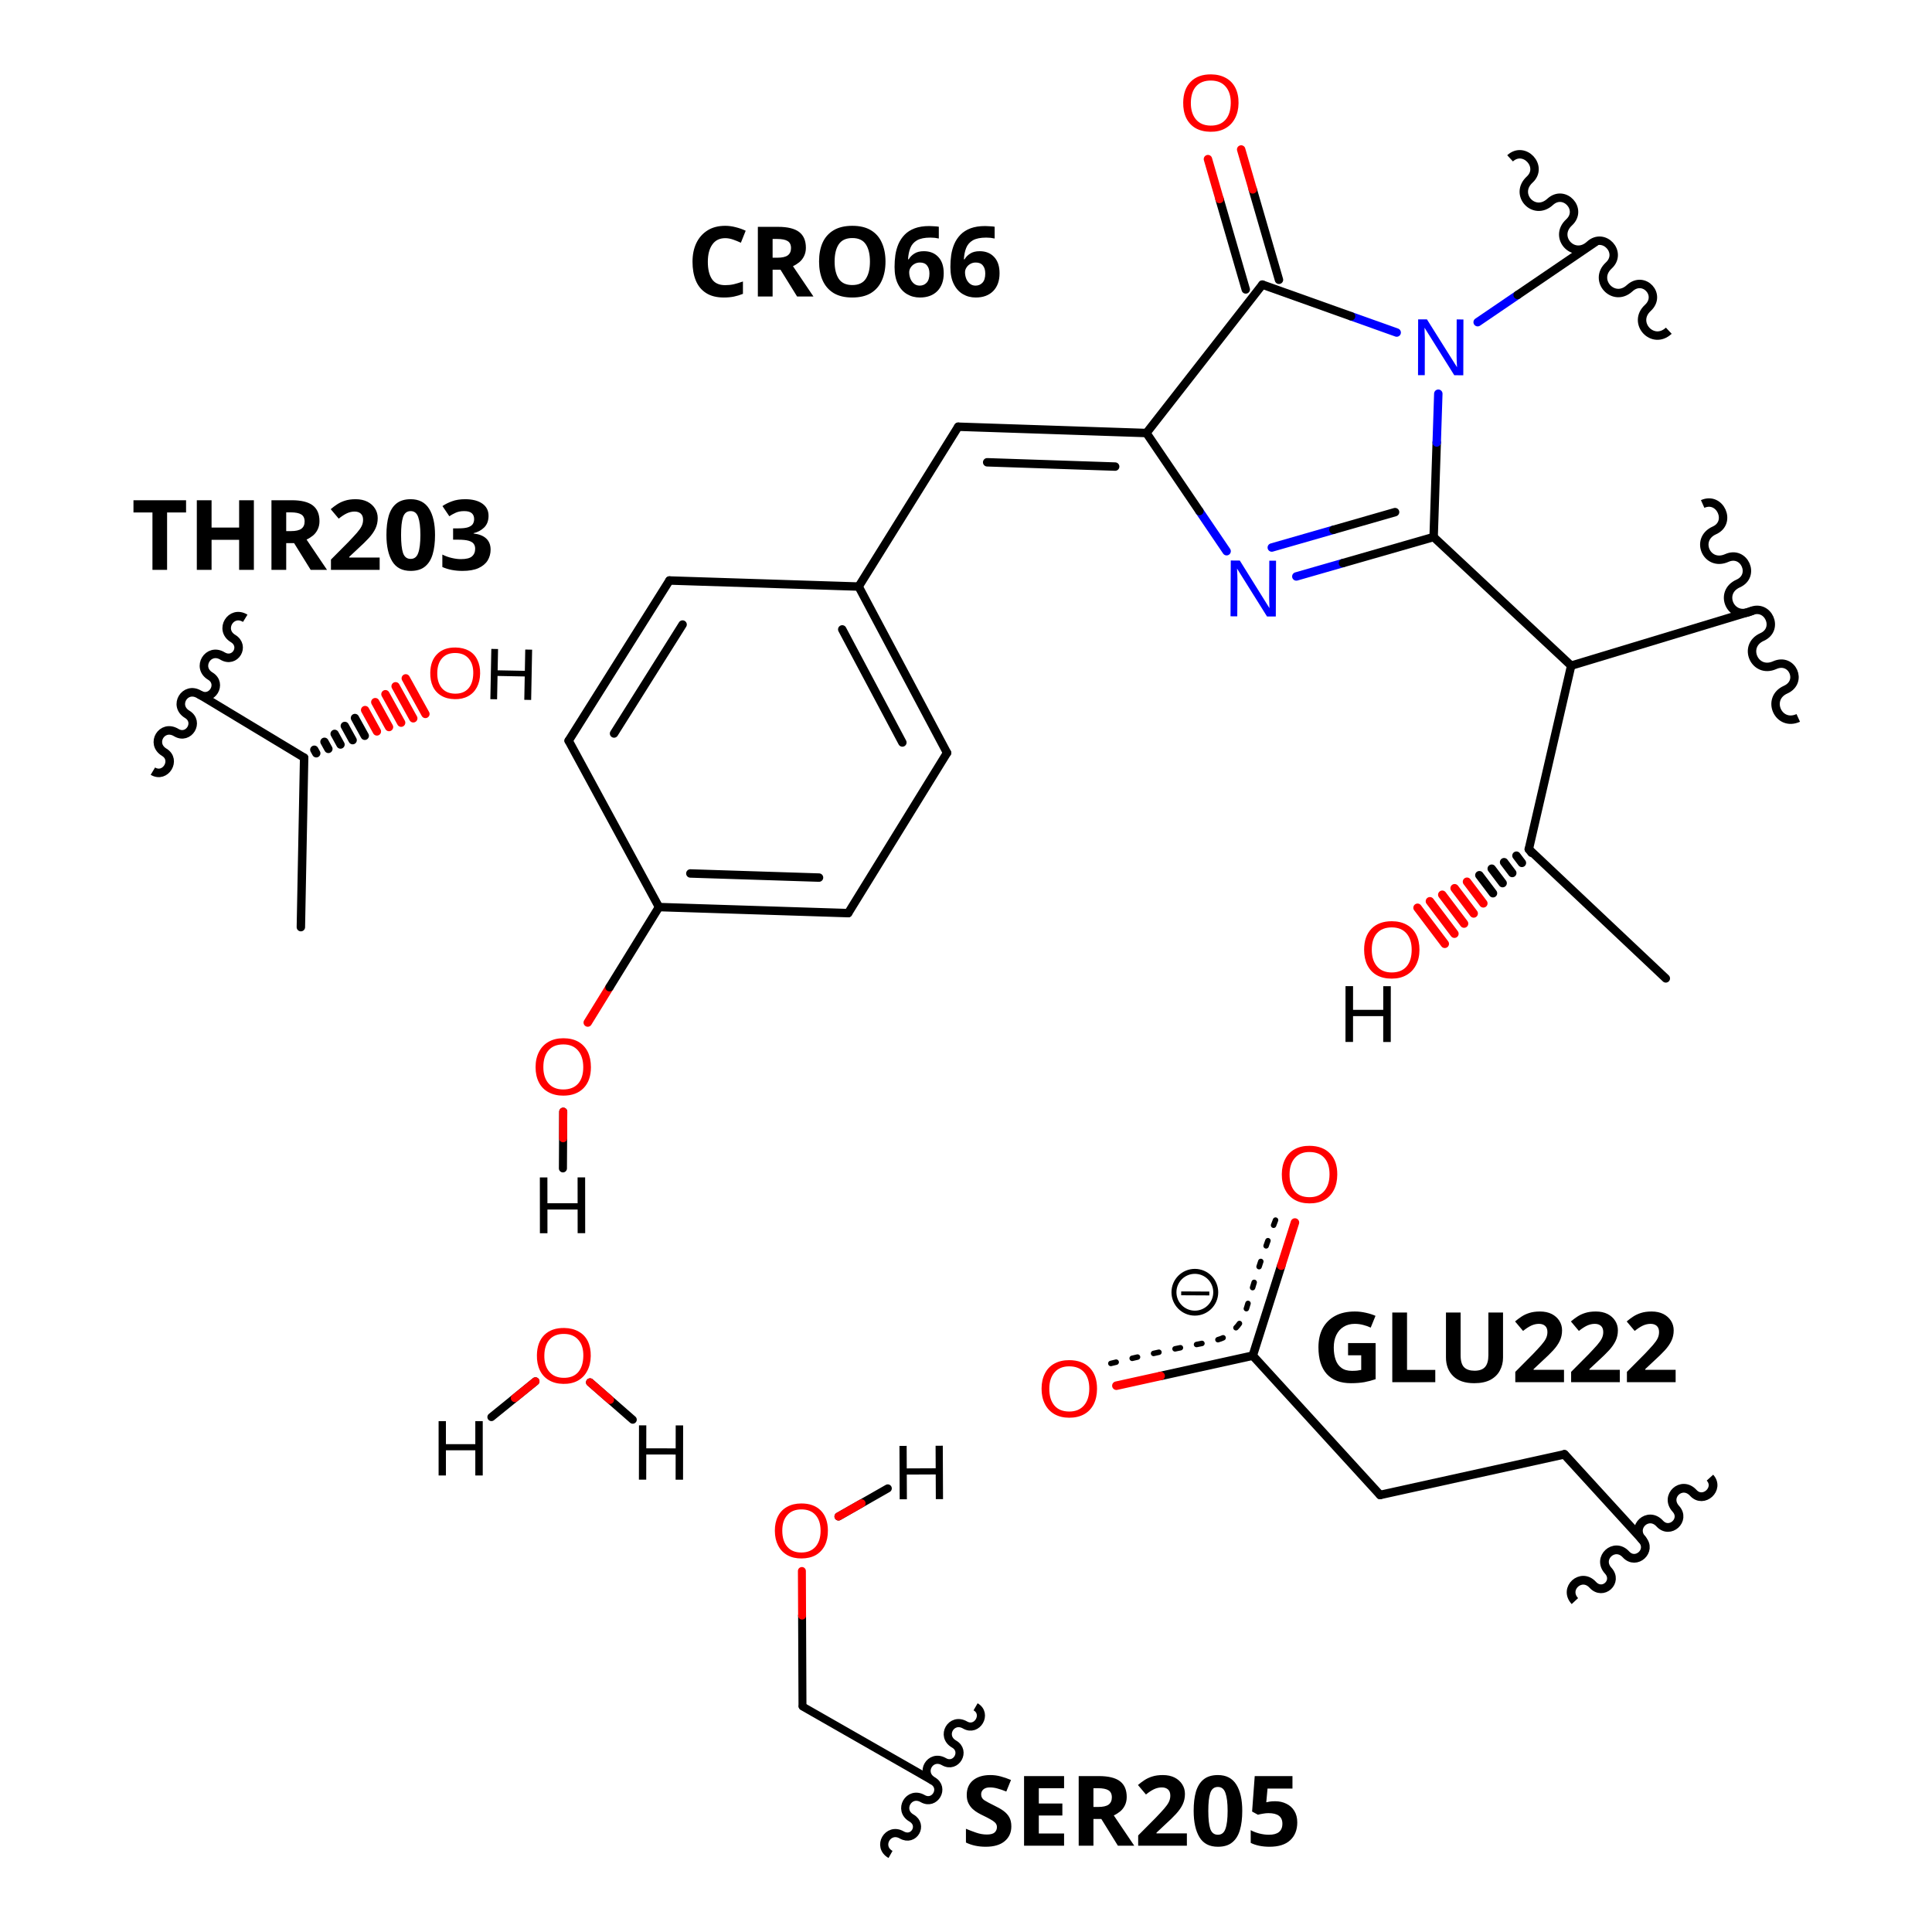
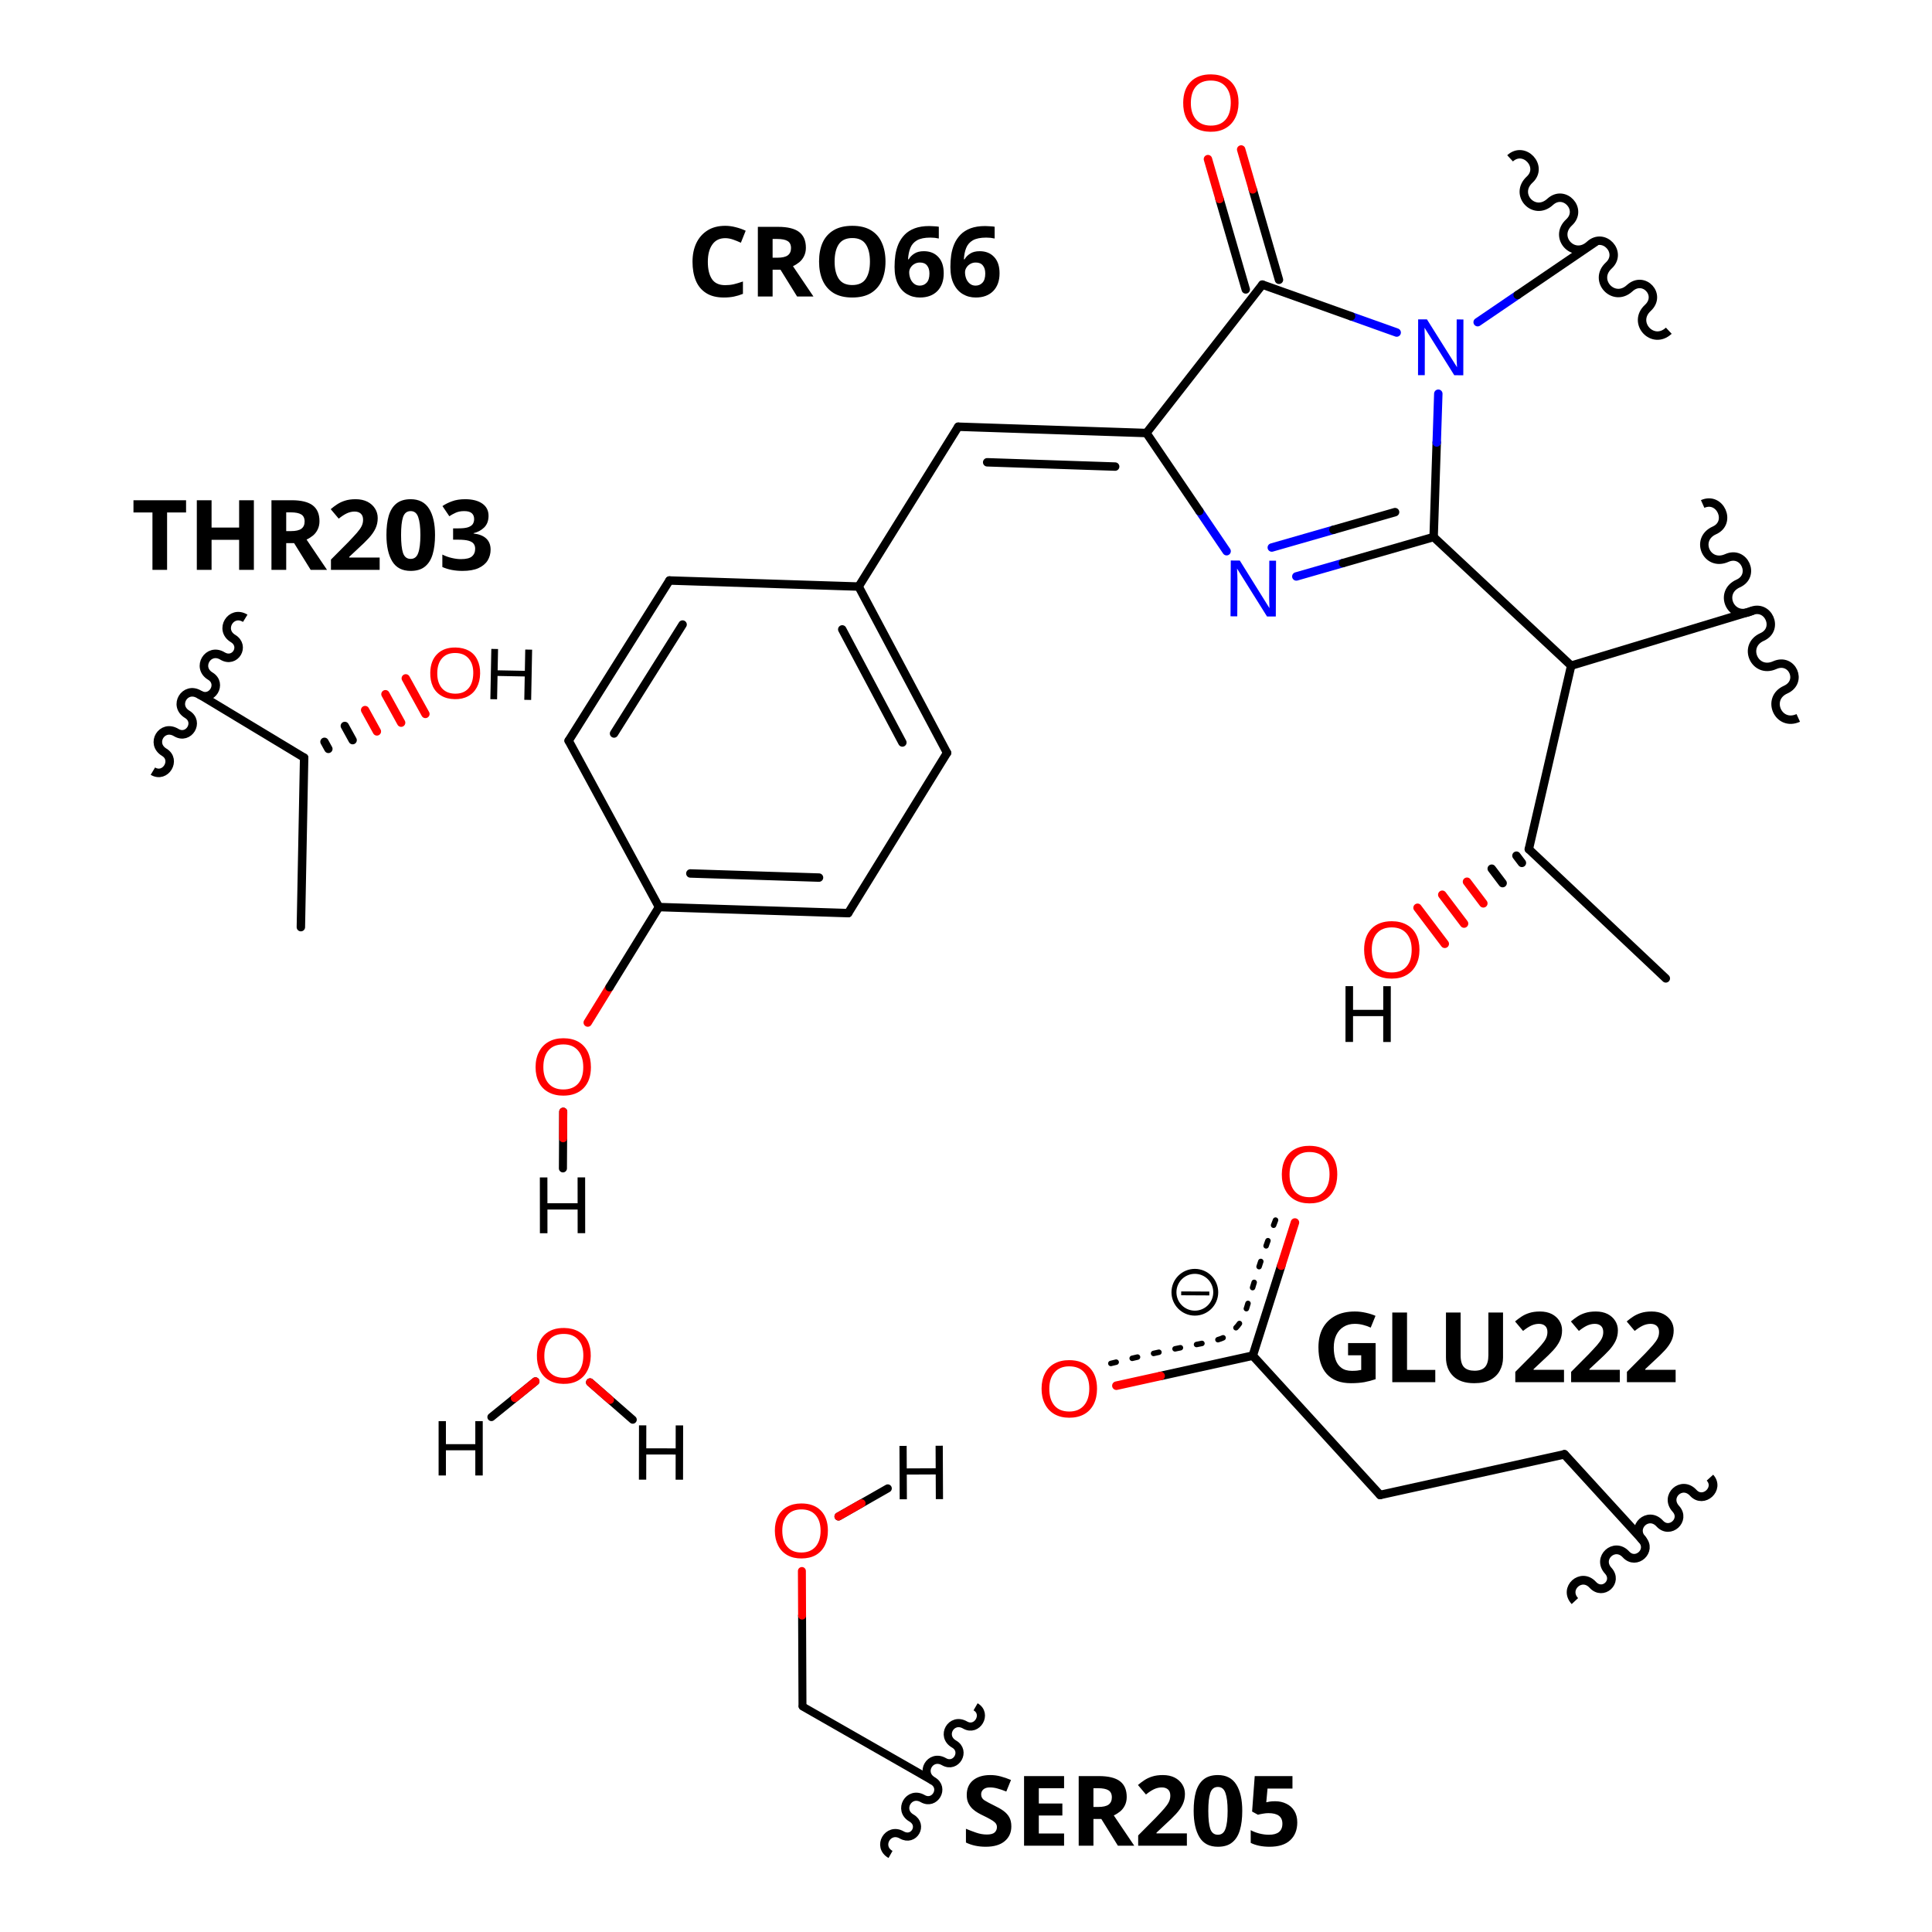
<svg xmlns="http://www.w3.org/2000/svg" version="1.1" id="svg2" width="2.75in" height="2.75in" viewBox="0 0 264 264">
  <defs id="defs6">
    <marker style="overflow:visible" id="Arrow2Mend" refX="0" refY="0" orient="auto">
      <path transform="scale(-0.6)" d="M 8.719,4.034 -2.207,0.016 8.719,-4.002 c -1.745,2.372 -1.735,5.617 -6e-7,8.035 z" style="fill:context-stroke;fill-rule:evenodd;stroke:context-stroke;stroke-width:0.625;stroke-linejoin:round" id="path6687" />
    </marker>
    <marker style="overflow:visible" id="Arrow2Lend" refX="0" refY="0" orient="auto">
      <path transform="matrix(-1.1,0,0,-1.1,-1.1,0)" d="M 8.719,4.034 -2.207,0.016 8.719,-4.002 c -1.745,2.372 -1.735,5.617 -6e-7,8.035 z" style="fill:context-stroke;fill-rule:evenodd;stroke:context-stroke;stroke-width:0.625;stroke-linejoin:round" id="path6681" />
    </marker>
    <marker style="overflow:visible" id="Arrow2Mend-5" refX="0" refY="0" orient="auto">
      <path transform="scale(-0.6)" d="M 8.719,4.034 -2.207,0.016 8.719,-4.002 c -1.745,2.372 -1.735,5.617 -6e-7,8.035 z" style="fill:context-stroke;fill-rule:evenodd;stroke:context-stroke;stroke-width:0.625;stroke-linejoin:round" id="path6687-6" />
    </marker>
  </defs>
  <g id="layer2">
    <text xml:space="preserve" style="font-weight:bold;font-size:13.333px;line-height:1.25;font-family:sans-serif;-inkscape-font-specification:'sans-serif Bold';stroke-width:1.576" x="179.396" y="188.866" id="text10030">
      <tspan id="tspan10028" x="179.396" y="188.866" style="font-size:13.333px;stroke-width:1.576">GLU222</tspan>
    </text>
    <text xml:space="preserve" style="font-weight:bold;font-size:13.333px;line-height:1.25;font-family:sans-serif;-inkscape-font-specification:'sans-serif Bold';stroke-width:1.576" x="131.381" y="252.211" id="text10030-5">
      <tspan id="tspan10028-4" x="131.381" y="252.211" style="font-size:13.333px;stroke-width:1.576">SER205</tspan>
    </text>
    <text xml:space="preserve" style="font-weight:bold;font-size:13.333px;line-height:1.25;font-family:sans-serif;-inkscape-font-specification:'sans-serif Bold';stroke-width:1.216" x="17.972" y="77.872" id="text10030-5-3">
      <tspan id="tspan10028-4-5" x="17.972" y="77.872" style="font-size:13.333px;stroke-width:1.216">THR203</tspan>
    </text>
    <g id="g21010" transform="matrix(-0.9086407,0.8304904,0.8304904,0.9086407,298.9976,-232.5659)">
      <line x1="287.478" y1="224.716" x2="287.478" y2="211.908" stroke="#000000" stroke-width="10" stroke-linejoin="round" stroke-linecap="round" id="line28-7" style="stroke-width:0.979;stroke-miterlimit:4;stroke-dasharray:none" />
      <line x1="287.478" y1="211.908" x2="305.623" y2="201.432" stroke="#000000" stroke-width="10" stroke-linejoin="round" stroke-linecap="round" id="line42-2" style="stroke-width:0.947;stroke-miterlimit:4;stroke-dasharray:none" />
      <line x1="305.623" y1="201.432" x2="305.622" y2="180.482" stroke="#000000" stroke-width="10" stroke-linejoin="round" stroke-linecap="round" id="line44-6" style="stroke-width:0.947;stroke-miterlimit:4;stroke-dasharray:none" />
      <g id="g3215" transform="translate(0.3695303,3.499347)">
        <line x1="296.181" y1="171.745" x2="305.253" y2="176.982" stroke="#000000" stroke-width="10" stroke-linejoin="round" stroke-linecap="round" id="line46-1" style="stroke-width:0.947;stroke-miterlimit:4;stroke-dasharray:none" />
        <line x1="296.181" y1="171.745" x2="291.828" y2="169.232" stroke="#ff0000" stroke-width="10" stroke-linejoin="round" stroke-linecap="round" id="line48-8" style="stroke-width:0.947;stroke-miterlimit:4;stroke-dasharray:none" />
      </g>
      <line x1="314.694" y1="175.244" x2="305.622" y2="180.482" stroke="#000000" stroke-width="10" stroke-linejoin="round" stroke-linecap="round" id="line54-2" style="stroke-width:0.947;stroke-miterlimit:4;stroke-dasharray:none" />
      <line x1="314.694" y1="175.244" x2="319.047" y2="172.731" stroke="#ff0000" stroke-width="10" stroke-linejoin="round" stroke-linecap="round" id="line56-0" style="stroke-width:0.947;stroke-miterlimit:4;stroke-dasharray:none" />
      <text x="94.712" y="323.261" fill="#ff0000" font-family="Arial" font-size="9.016px" font-style="normal" font-weight="normal" text-anchor="middle" id="text80" style="stroke-width:0.947;stroke-miterlimit:4;stroke-dasharray:none" transform="rotate(-42.93234)">O</text>
      <text x="122.708" y="346.744" fill="#ff0000" font-family="Arial" font-size="9.016px" font-style="normal" font-weight="normal" text-anchor="middle" id="text84" style="stroke-width:0.947;stroke-miterlimit:4;stroke-dasharray:none" transform="rotate(-42.67602)">O</text>
      <path style="fill:none;stroke:#000000;stroke-width:0.97;stroke-linecap:butt;stroke-linejoin:miter;stroke-miterlimit:4;stroke-dasharray:none;stroke-opacity:1" d="m 277.299,224.716 c 0,1.662 2.506,1.662 2.506,0 0,-1.895 2.623,-1.895 2.623,0 0,1.662 2.421,1.662 2.421,0 0,-1.895 2.643,-1.895 2.643,0 0,1.662 2.436,1.662 2.436,0 0,-1.895 2.675,-1.895 2.675,0 0,1.662 2.323,1.662 2.323,0 0,-1.895 2.7,-1.903 2.684,0" id="path5251" />
      <g id="g1481" transform="matrix(0.313339,-0.2893942,0.2893942,0.313339,108.6766,278.8173)">
        <circle style="opacity:1;fill:none;stroke:#000000;stroke-width:1.292;stroke-linecap:round;stroke-linejoin:round;stroke-miterlimit:4;stroke-dasharray:none" id="path294" cx="510.779" cy="127.495" r="5.437" />
        <path style="fill:none;stroke:#000000;stroke-width:1px;stroke-linecap:butt;stroke-linejoin:miter;stroke-opacity:1" d="m 507.013,127.799 h 7.319" id="path1397" />
      </g>
      <path style="fill:none;stroke:#000000;stroke-width:0.609;stroke-linecap:round;stroke-linejoin:miter;stroke-miterlimit:4;stroke-dasharray:0.609, 1.827;stroke-dashoffset:0;stroke-opacity:1" d="m 317.835,170.493 c -9.858,5.374 -10.292,6.475 -12.202,6.475 -3.096,0 -2.366,-1.101 -13.203,-6.479" id="path3250" />
    </g>
    <g id="g33121" transform="matrix(-0.9601996,0.7222365,0.7222365,0.9601996,258.3847,-239.2409)">
      <line x1="320.866" y1="106.714" x2="315.707" y2="119.512" stroke="#000000" stroke-width="0.42" stroke-linejoin="round" stroke-linecap="round" id="line12-1" style="stroke-width:0.947;stroke-miterlimit:4;stroke-dasharray:none" />
-       <line x1="314.306" y1="119.945" x2="314.241" y2="119.486" stroke="#000000" stroke-width="0.294" stroke-linejoin="round" stroke-linecap="round" id="line26-0" style="stroke-width:0.947;stroke-miterlimit:4;stroke-dasharray:none" />
      <line x1="312.905" y1="120.377" x2="312.775" y2="119.46" stroke="#000000" stroke-width="0.294" stroke-linejoin="round" stroke-linecap="round" id="line28-3" style="stroke-width:0.947;stroke-miterlimit:4;stroke-dasharray:none" />
-       <line x1="311.504" y1="120.808" x2="311.309" y2="119.434" stroke="#000000" stroke-width="0.294" stroke-linejoin="round" stroke-linecap="round" id="line30-6" style="stroke-width:0.947;stroke-miterlimit:4;stroke-dasharray:none" />
      <line x1="310.103" y1="121.24" x2="309.843" y2="119.408" stroke="#000000" stroke-width="0.294" stroke-linejoin="round" stroke-linecap="round" id="line32-1" style="stroke-width:0.947;stroke-miterlimit:4;stroke-dasharray:none" />
-       <line x1="308.702" y1="121.672" x2="308.378" y2="119.381" stroke="#000000" stroke-width="0.294" stroke-linejoin="round" stroke-linecap="round" id="line34-0" style="stroke-width:0.947;stroke-miterlimit:4;stroke-dasharray:none" />
      <line x1="307.301" y1="122.104" x2="306.912" y2="119.355" stroke="#ff0000" stroke-width="0.294" stroke-linejoin="round" stroke-linecap="round" id="line36-63" style="stroke-width:0.947;stroke-miterlimit:4;stroke-dasharray:none" />
-       <line x1="305.9" y1="122.536" x2="305.446" y2="119.329" stroke="#ff0000" stroke-width="0.294" stroke-linejoin="round" stroke-linecap="round" id="line38-2" style="stroke-width:0.947;stroke-miterlimit:4;stroke-dasharray:none" />
      <line x1="304.499" y1="122.968" x2="303.98" y2="119.303" stroke="#ff0000" stroke-width="0.294" stroke-linejoin="round" stroke-linecap="round" id="line40-0" style="stroke-width:0.947;stroke-miterlimit:4;stroke-dasharray:none" />
-       <line x1="303.098" y1="123.4" x2="302.514" y2="119.277" stroke="#ff0000" stroke-width="0.294" stroke-linejoin="round" stroke-linecap="round" id="line42-6" style="stroke-width:0.947;stroke-miterlimit:4;stroke-dasharray:none" />
      <line x1="301.697" y1="123.832" x2="301.049" y2="119.251" stroke="#ff0000" stroke-width="0.294" stroke-linejoin="round" stroke-linecap="round" id="line44-1" style="stroke-width:0.947;stroke-miterlimit:4;stroke-dasharray:none" />
      <line x1="315.707" y1="119.512" x2="327.591" y2="134.693" stroke="#000000" stroke-width="0.42" stroke-linejoin="round" stroke-linecap="round" id="line46-5" style="stroke-width:0.959;stroke-miterlimit:4;stroke-dasharray:none" />
      <text x="-157.922" y="281.66" fill="#ff0000" font-family="Arial" font-size="8.317px" font-style="normal" font-weight="normal" text-anchor="middle" id="text66" style="stroke-width:0.947;stroke-miterlimit:4;stroke-dasharray:none" transform="matrix(-0.7874117,0.6164275,0.6164275,0.7874117,0,0)">O</text>
      <text x="-151.56" y="281.66" fill="#ff0000" font-family="Arial" font-size="8.317px" font-style="normal" font-weight="normal" text-anchor="middle" id="text68" style="fill:#4d4d4d;stroke-width:0.947;stroke-miterlimit:4;stroke-dasharray:none" transform="matrix(-0.7874117,0.6164275,0.6164275,0.7874117,0,0)">
        <tspan style="fill:#000000" id="tspan15697">H</tspan>
      </text>
      <path style="fill:none;stroke:#000000;stroke-width:0.97;stroke-linecap:butt;stroke-linejoin:miter;stroke-miterlimit:4;stroke-dasharray:none;stroke-opacity:1" d="m 330.377,110.398 c -0.62,1.542 -2.945,0.607 -2.325,-0.935 0.707,-1.758 -1.726,-2.737 -2.433,-0.979 -0.62,1.542 -2.866,0.639 -2.246,-0.903 0.707,-1.758 -1.745,-2.744 -2.452,-0.986 -0.62,1.542 -2.881,0.633 -2.26,-0.909 0.707,-1.758 -1.775,-2.757 -2.482,-0.998 -0.62,1.542 -2.776,0.675 -2.155,-0.867 0.707,-1.758 -1.795,-2.773 -2.49,-1.001" id="path5251-5" />
    </g>
    <g id="g39975" transform="rotate(-43.93992,69.86958,156.2453)">
      <line x1="54.961" y1="187.219" x2="55.622" y2="194.938" stroke="#000000" stroke-width="10" stroke-linejoin="round" stroke-linecap="round" id="line26-6-0" style="stroke:#000000;stroke-width:1.104;stroke-miterlimit:4;stroke-dasharray:none" />
      <text x="167.601" y="93.688" fill="#ff0000" font-family="Arial" font-size="10.795px" font-style="normal" font-weight="normal" text-anchor="middle" id="text48-9" style="stroke-width:1.104;stroke-miterlimit:4;stroke-dasharray:none" transform="rotate(45)">O</text>
      <text x="151.796" y="109.4" fill="#ff0000" font-family="Arial" font-size="10.795px" font-style="normal" font-weight="normal" text-anchor="middle" id="text50-1" style="fill:#4d4d4d;stroke-width:1.104;stroke-miterlimit:4;stroke-dasharray:none" transform="rotate(43.93729)">
        <tspan style="fill:#000000;stroke-width:1.104" id="tspan18705">H</tspan>
      </text>
      <text x="179.342" y="109.692" fill="#ff0000" font-family="Arial" font-size="10.795px" font-style="normal" font-weight="normal" text-anchor="middle" id="text50-1-2" style="fill:#4d4d4d;stroke-width:1.104;stroke-miterlimit:4;stroke-dasharray:none" transform="rotate(44.02927)">
        <tspan style="fill:#000000;stroke-width:1.104" id="tspan20753">H</tspan>
      </text>
      <line x1="54.961" y1="187.219" x2="55.267" y2="190.833" stroke="#ff0000" stroke-width="10" stroke-linejoin="round" stroke-linecap="round" id="line39802" style="stroke-width:1.104;stroke-miterlimit:4;stroke-dasharray:none" />
      <line x1="49.684" y1="181.943" x2="41.966" y2="181.282" stroke="#000000" stroke-width="10" stroke-linejoin="round" stroke-linecap="round" id="line47464" style="stroke:#000000;stroke-width:1.104;stroke-miterlimit:4;stroke-dasharray:none" />
      <line x1="49.684" y1="181.943" x2="46.071" y2="181.636" stroke="#ff0000" stroke-width="10" stroke-linejoin="round" stroke-linecap="round" id="line47466" style="stroke-width:1.104;stroke-miterlimit:4;stroke-dasharray:none" />
    </g>
    <g id="g40359" transform="translate(29.24627,-12.41768)">
      <line x1="98.105" y1="255.707" x2="80.42" y2="245.6" stroke="#000000" stroke-width="10" stroke-linejoin="round" stroke-linecap="round" id="line12-3" style="stroke-width:1.077;stroke-miterlimit:4;stroke-dasharray:none" />
      <line x1="80.356" y1="233.182" x2="80.41" y2="245.523" stroke="#000000" stroke-width="10" stroke-linejoin="round" stroke-linecap="round" id="line26-6" style="stroke-width:1.086;stroke-miterlimit:4;stroke-dasharray:none" />
      <line x1="80.356" y1="233.182" x2="80.329" y2="227.089" stroke="#ff0000" stroke-width="10" stroke-linejoin="round" stroke-linecap="round" id="line28-1" style="stroke-width:1.086;stroke-miterlimit:4;stroke-dasharray:none" />
      <text x="-79.276" y="225.62" fill="#ff0000" font-family="Arial" font-size="10.616px" font-style="normal" font-weight="normal" text-anchor="middle" id="text48" style="stroke-width:1.086;stroke-miterlimit:4;stroke-dasharray:none" transform="matrix(-0.9999903,0.00440564,0.00440564,0.9999903,0,0)">O</text>
      <text x="-95.696" y="217.703" fill="#ff0000" font-family="Arial" font-size="10.616px" font-style="normal" font-weight="normal" text-anchor="middle" id="text50" style="fill:#4d4d4d;stroke-width:1.086;stroke-miterlimit:4;stroke-dasharray:none" transform="matrix(-0.9999903,0.00440564,0.00440564,0.9999903,0,0)">
        <tspan style="fill:#000000;stroke-width:1.086" id="tspan23080">H</tspan>
      </text>
      <path style="fill:none;stroke:#000000;stroke-width:1.112;stroke-linecap:butt;stroke-linejoin:miter;stroke-miterlimit:4;stroke-dasharray:none;stroke-opacity:1" d="m 104.063,245.645 c 1.651,0.951 0.217,3.44 -1.434,2.489 -1.882,-1.085 -3.383,1.521 -1.501,2.605 1.651,0.951 0.266,3.356 -1.385,2.405 -1.882,-1.085 -3.395,1.54 -1.512,2.625 1.651,0.951 0.257,3.371 -1.395,2.42 -1.882,-1.085 -3.414,1.573 -1.531,2.658 1.651,0.951 0.322,3.259 -1.329,2.308 -1.882,-1.085 -3.436,1.593 -1.535,2.666" id="path5251-7" />
      <g id="g40250-3" transform="rotate(-120,96.52326,176.4743)">
        <line x1="64.738" y1="145.2" x2="64.695" y2="152.947" stroke="#000000" stroke-width="10" stroke-linejoin="round" stroke-linecap="round" id="line47464-5-6" style="stroke:#000000;stroke-width:1.104;stroke-miterlimit:4;stroke-dasharray:none" />
        <line x1="64.738" y1="145.2" x2="64.721" y2="148.827" stroke="#ff0000" stroke-width="10" stroke-linejoin="round" stroke-linecap="round" id="line47466-0-1" style="stroke-width:1.104;stroke-miterlimit:4;stroke-dasharray:none" />
      </g>
    </g>
    <g id="g40884" transform="translate(-5.164421,-9.299588)">
      <text xml:space="preserve" style="font-weight:bold;font-size:13.333px;line-height:1.25;font-family:sans-serif;-inkscape-font-specification:'sans-serif Bold';stroke-width:1.576" x="99.029" y="49.813" id="text10030-7">
        <tspan id="tspan10028-6" x="99.029" y="49.813" style="font-weight:bold;font-size:13.333px;stroke-width:1.576">CRO66</tspan>
      </text>
      <g id="g40250" transform="translate(17.38999,16.0072)">
        <line x1="64.738" y1="145.2" x2="64.695" y2="152.947" stroke="#000000" stroke-width="10" stroke-linejoin="round" stroke-linecap="round" id="line47464-5" style="stroke:#000000;stroke-width:1.104;stroke-miterlimit:4;stroke-dasharray:none" />
        <line x1="64.738" y1="145.2" x2="64.721" y2="148.827" stroke="#ff0000" stroke-width="10" stroke-linejoin="round" stroke-linecap="round" id="line47466-0" style="stroke-width:1.104;stroke-miterlimit:4;stroke-dasharray:none" />
      </g>
      <g id="g1912" transform="rotate(-15,-177.3286,1408.972)" style="stroke-width:1.152;stroke-miterlimit:4;stroke-dasharray:none">
        <line x1="546.475" y1="292.277" x2="532.964" y2="270.375" stroke="#000000" stroke-width="1.217" stroke-linejoin="round" stroke-linecap="round" id="line1740" style="stroke-width:1.152;stroke-miterlimit:4;stroke-dasharray:none" />
        <line x1="532.964" y1="270.375" x2="545.045" y2="247.653" stroke="#000000" stroke-width="1.217" stroke-linejoin="round" stroke-linecap="round" id="line1742" style="stroke-width:1.152;stroke-miterlimit:4;stroke-dasharray:none" />
        <line x1="545.045" y1="247.653" x2="570.899" y2="246.823" stroke="#000000" stroke-width="1.217" stroke-linejoin="round" stroke-linecap="round" id="line1744" style="stroke-width:1.152;stroke-miterlimit:4;stroke-dasharray:none" />
        <line x1="545.045" y1="247.653" x2="531.439" y2="225.811" stroke="#000000" stroke-width="1.217" stroke-linejoin="round" stroke-linecap="round" id="line1746" style="stroke-width:1.152;stroke-miterlimit:4;stroke-dasharray:none" />
      </g>
      <path style="fill:none;stroke:#000000;stroke-width:1.152;stroke-linecap:butt;stroke-linejoin:miter;stroke-miterlimit:4;stroke-dasharray:none;stroke-opacity:1" d="m 237.826,78.166 c 2.393,-1.069 4.004,2.537 1.611,3.607 -2.728,1.219 -1.041,4.994 1.687,3.775 2.393,-1.069 3.949,2.415 1.557,3.484 -2.728,1.219 -1.028,5.022 1.7,3.803 2.393,-1.069 3.959,2.437 1.567,3.506 -2.728,1.219 -1.007,5.069 1.721,3.851 2.393,-1.069 3.887,2.275 1.494,3.344 -2.728,1.219 -1.003,5.11 1.726,3.863" id="path5251-5-6" />
      <path style="fill:none;stroke:#000000;stroke-width:1.152;stroke-linecap:butt;stroke-linejoin:miter;stroke-miterlimit:4;stroke-dasharray:none;stroke-opacity:1" d="m 211.51,30.935 c 1.928,-1.775 4.604,1.131 2.676,2.906 -2.198,2.024 0.602,5.065 2.8,3.042 1.928,-1.775 4.513,1.032 2.585,2.807 -2.198,2.024 0.624,5.088 2.822,3.065 1.928,-1.775 4.529,1.05 2.601,2.825 -2.198,2.024 0.659,5.126 2.857,3.103 1.928,-1.775 4.409,0.919 2.481,2.694 -2.198,2.024 0.675,5.163 2.865,3.112" id="path5251-5-6-4" />
      <line x1="88.456" y1="144.197" x2="85.477" y2="149.026" stroke="#ff0000" stroke-width="1.217" stroke-linejoin="round" stroke-linecap="round" id="line50-3" style="stroke-width:1.152;stroke-miterlimit:4;stroke-dasharray:none" />
      <line x1="88.456" y1="144.197" x2="95.211" y2="133.247" stroke="#000000" stroke-width="1.217" stroke-linejoin="round" stroke-linecap="round" id="line52-6" style="stroke-width:1.152;stroke-miterlimit:4;stroke-dasharray:none" />
      <line x1="121.064" y1="134.075" x2="95.211" y2="133.247" stroke="#000000" stroke-width="1.217" stroke-linejoin="round" stroke-linecap="round" id="line54-7" style="stroke-width:1.152;stroke-miterlimit:4;stroke-dasharray:none" />
      <line x1="117.08" y1="129.219" x2="99.498" y2="128.655" stroke="#000000" stroke-width="1.217" stroke-linejoin="round" stroke-linecap="round" id="line56-5" style="stroke-width:1.152;stroke-miterlimit:4;stroke-dasharray:none" />
      <line x1="121.064" y1="134.075" x2="134.575" y2="112.174" stroke="#000000" stroke-width="1.217" stroke-linejoin="round" stroke-linecap="round" id="line58-3" style="stroke-width:1.152;stroke-miterlimit:4;stroke-dasharray:none" />
      <line x1="95.211" y1="133.247" x2="82.867" y2="110.516" stroke="#000000" stroke-width="1.217" stroke-linejoin="round" stroke-linecap="round" id="line62-6" style="stroke-width:1.152;stroke-miterlimit:4;stroke-dasharray:none" />
      <line x1="134.575" y1="112.174" x2="122.495" y2="89.451" stroke="#000000" stroke-width="1.217" stroke-linejoin="round" stroke-linecap="round" id="line64-2" style="stroke-width:1.152;stroke-miterlimit:4;stroke-dasharray:none" />
      <line x1="128.469" y1="110.756" x2="120.254" y2="95.305" stroke="#000000" stroke-width="1.217" stroke-linejoin="round" stroke-linecap="round" id="line66-9" style="stroke-width:1.152;stroke-miterlimit:4;stroke-dasharray:none" />
      <line x1="188.676" y1="86.24" x2="182.304" y2="88.07" stroke="#0000ff" stroke-width="1.217" stroke-linejoin="round" stroke-linecap="round" id="line68-1" style="stroke-width:1.152;stroke-miterlimit:4;stroke-dasharray:none" />
      <line x1="188.676" y1="86.24" x2="201.064" y2="82.683" stroke="#000000" stroke-width="1.217" stroke-linejoin="round" stroke-linecap="round" id="line70-2" style="stroke-width:1.152;stroke-miterlimit:4;stroke-dasharray:none" />
      <line x1="187.373" y1="81.698" x2="178.949" y2="84.117" stroke="#0000ff" stroke-width="1.217" stroke-linejoin="round" stroke-linecap="round" id="line72-7" style="stroke-width:1.152;stroke-miterlimit:4;stroke-dasharray:none" />
      <line x1="187.373" y1="81.698" x2="195.796" y2="79.279" stroke="#000000" stroke-width="1.217" stroke-linejoin="round" stroke-linecap="round" id="line74-0" style="stroke-width:1.152;stroke-miterlimit:4;stroke-dasharray:none" />
      <line x1="169.055" y1="79.134" x2="172.776" y2="84.619" stroke="#0000ff" stroke-width="1.217" stroke-linejoin="round" stroke-linecap="round" id="line76-9" style="stroke-width:1.152;stroke-miterlimit:4;stroke-dasharray:none" />
      <line x1="169.055" y1="79.134" x2="161.82" y2="68.471" stroke="#000000" stroke-width="1.217" stroke-linejoin="round" stroke-linecap="round" id="line78-3" style="stroke-width:1.152;stroke-miterlimit:4;stroke-dasharray:none" />
      <line x1="201.486" y1="69.764" x2="201.064" y2="82.683" stroke="#000000" stroke-width="1.217" stroke-linejoin="round" stroke-linecap="round" id="line80-6" style="stroke-width:1.152;stroke-miterlimit:4;stroke-dasharray:none" />
      <line x1="201.486" y1="69.764" x2="201.703" y2="63.099" stroke="#0000ff" stroke-width="1.217" stroke-linejoin="round" stroke-linecap="round" id="line82-0" style="stroke-width:1.152;stroke-miterlimit:4;stroke-dasharray:none" />
      <line x1="82.867" y1="110.516" x2="96.641" y2="88.622" stroke="#000000" stroke-width="1.217" stroke-linejoin="round" stroke-linecap="round" id="line84-6" style="stroke-width:1.152;stroke-miterlimit:4;stroke-dasharray:none" />
      <line x1="89.072" y1="109.529" x2="98.438" y2="94.641" stroke="#000000" stroke-width="1.217" stroke-linejoin="round" stroke-linecap="round" id="line86-2" style="stroke-width:1.152;stroke-miterlimit:4;stroke-dasharray:none" />
      <line x1="122.495" y1="89.451" x2="96.641" y2="88.622" stroke="#000000" stroke-width="1.217" stroke-linejoin="round" stroke-linecap="round" id="line88-6" style="stroke-width:1.152;stroke-miterlimit:4;stroke-dasharray:none" />
      <line x1="122.495" y1="89.451" x2="136.1" y2="67.609" stroke="#000000" stroke-width="1.217" stroke-linejoin="round" stroke-linecap="round" id="line90-1" style="stroke-width:1.152;stroke-miterlimit:4;stroke-dasharray:none" />
      <line x1="212.544" y1="49.603" x2="207.08" y2="53.324" stroke="#0000ff" stroke-width="1.217" stroke-linejoin="round" stroke-linecap="round" id="line92-8" style="stroke-width:1.152;stroke-miterlimit:4;stroke-dasharray:none" />
      <line x1="212.544" y1="49.603" x2="223.18" y2="42.363" stroke="#000000" stroke-width="1.217" stroke-linejoin="round" stroke-linecap="round" id="line94-7" style="stroke-width:1.152;stroke-miterlimit:4;stroke-dasharray:none" />
      <line x1="189.784" y1="52.517" x2="196.015" y2="54.741" stroke="#0000ff" stroke-width="1.217" stroke-linejoin="round" stroke-linecap="round" id="line96-9" style="stroke-width:1.152;stroke-miterlimit:4;stroke-dasharray:none" />
      <line x1="189.784" y1="52.517" x2="177.661" y2="48.191" stroke="#000000" stroke-width="1.217" stroke-linejoin="round" stroke-linecap="round" id="line98-2" style="stroke-width:1.152;stroke-miterlimit:4;stroke-dasharray:none" />
      <line x1="161.82" y1="68.471" x2="136.1" y2="67.609" stroke="#000000" stroke-width="1.217" stroke-linejoin="round" stroke-linecap="round" id="line100-0" style="stroke-width:1.152;stroke-miterlimit:4;stroke-dasharray:none" />
      <line x1="157.547" y1="73.056" x2="140.058" y2="72.47" stroke="#000000" stroke-width="1.217" stroke-linejoin="round" stroke-linecap="round" id="line102-2" style="stroke-width:1.152;stroke-miterlimit:4;stroke-dasharray:none" />
      <line x1="161.82" y1="68.471" x2="177.661" y2="48.191" stroke="#000000" stroke-width="1.217" stroke-linejoin="round" stroke-linecap="round" id="line106-3" style="stroke-width:1.152;stroke-miterlimit:4;stroke-dasharray:none" />
      <line x1="176.344" y1="35.176" x2="179.93" y2="47.532" stroke="#000000" stroke-width="1.217" stroke-linejoin="round" stroke-linecap="round" id="line122-7" style="stroke-width:1.152;stroke-miterlimit:4;stroke-dasharray:none" />
      <line x1="176.344" y1="35.176" x2="174.764" y2="29.727" stroke="#ff0000" stroke-width="1.217" stroke-linejoin="round" stroke-linecap="round" id="line124-3" style="stroke-width:1.152;stroke-miterlimit:4;stroke-dasharray:none" />
      <line x1="171.807" y1="36.492" x2="175.392" y2="48.849" stroke="#000000" stroke-width="1.217" stroke-linejoin="round" stroke-linecap="round" id="line126-6" style="stroke-width:1.152;stroke-miterlimit:4;stroke-dasharray:none" />
      <line x1="171.807" y1="36.492" x2="170.225" y2="31.044" stroke="#ff0000" stroke-width="1.217" stroke-linejoin="round" stroke-linecap="round" id="line128-1" style="stroke-width:1.152;stroke-miterlimit:4;stroke-dasharray:none" />
      <g id="g1528" transform="rotate(45,546.617,-226.9643)" style="stroke-width:1.152;stroke-miterlimit:4;stroke-dasharray:none">
-         <line x1="560.585" y1="257.294" x2="561.197" y2="257.379" stroke="#000000" stroke-width="0.852" stroke-linejoin="round" stroke-linecap="round" id="line8" style="stroke-width:1.152;stroke-miterlimit:4;stroke-dasharray:none" />
        <line x1="560.019" y1="259.118" x2="561.242" y2="259.288" stroke="#000000" stroke-width="0.852" stroke-linejoin="round" stroke-linecap="round" id="line10" style="stroke-width:1.152;stroke-miterlimit:4;stroke-dasharray:none" />
-         <line x1="559.454" y1="260.941" x2="561.288" y2="261.197" stroke="#000000" stroke-width="0.852" stroke-linejoin="round" stroke-linecap="round" id="line12" style="stroke-width:1.152;stroke-miterlimit:4;stroke-dasharray:none" />
        <line x1="558.888" y1="262.765" x2="561.335" y2="263.106" stroke="#000000" stroke-width="0.852" stroke-linejoin="round" stroke-linecap="round" id="line14" style="stroke-width:1.152;stroke-miterlimit:4;stroke-dasharray:none" />
-         <line x1="558.322" y1="264.59" x2="561.381" y2="265.015" stroke="#000000" stroke-width="0.852" stroke-linejoin="round" stroke-linecap="round" id="line16" style="stroke-width:1.152;stroke-miterlimit:4;stroke-dasharray:none" />
        <line x1="557.756" y1="266.414" x2="561.427" y2="266.924" stroke="#ff0000" stroke-width="0.852" stroke-linejoin="round" stroke-linecap="round" id="line18" style="stroke-width:1.152;stroke-miterlimit:4;stroke-dasharray:none" />
-         <line x1="557.191" y1="268.238" x2="561.472" y2="268.833" stroke="#ff0000" stroke-width="0.852" stroke-linejoin="round" stroke-linecap="round" id="line20" style="stroke-width:1.152;stroke-miterlimit:4;stroke-dasharray:none" />
        <line x1="556.626" y1="270.061" x2="561.519" y2="270.742" stroke="#ff0000" stroke-width="0.852" stroke-linejoin="round" stroke-linecap="round" id="line22" style="stroke-width:1.152;stroke-miterlimit:4;stroke-dasharray:none" />
-         <line x1="556.06" y1="271.885" x2="561.565" y2="272.651" stroke="#ff0000" stroke-width="0.852" stroke-linejoin="round" stroke-linecap="round" id="line24" style="stroke-width:1.152;stroke-miterlimit:4;stroke-dasharray:none" />
        <line x1="555.494" y1="273.709" x2="561.611" y2="274.56" stroke="#ff0000" stroke-width="0.852" stroke-linejoin="round" stroke-linecap="round" id="line26" style="stroke-width:1.152;stroke-miterlimit:4;stroke-dasharray:none" />
        <text x="196.105" y="595.787" fill="#ff0000" font-family="Arial" font-size="11.077px" font-style="normal" font-weight="normal" text-anchor="middle" id="text144" transform="rotate(-44.96373)" style="stroke-width:1.152;stroke-miterlimit:4;stroke-dasharray:none">O</text>
        <text x="192.884" y="604.552" fill="#ff0000" font-family="Arial" font-size="11.077px" font-style="normal" font-weight="normal" text-anchor="middle" id="text146" transform="rotate(-44.96373)" style="stroke-width:1.152;stroke-miterlimit:4;stroke-dasharray:none">
          <tspan style="fill:#000000;stroke-width:1.152;stroke-miterlimit:4;stroke-dasharray:none" id="tspan30254">H</tspan>
        </text>
      </g>
      <text x="-176.81" y="-85.135" fill="#0000ff" font-family="Arial" font-size="11.077px" font-style="normal" font-weight="normal" text-anchor="middle" id="text152-2" transform="rotate(-179.7513)" style="stroke-width:1.152;stroke-miterlimit:4;stroke-dasharray:none">N</text>
      <text x="202.162" y="60.117" fill="#0000ff" font-family="Arial" font-size="11.077px" font-style="normal" font-weight="normal" text-anchor="middle" id="text156-9" style="stroke-width:1.152;stroke-miterlimit:4;stroke-dasharray:none" transform="rotate(0.128387)">N</text>
      <text x="170.931" y="24.819" fill="#ff0000" font-family="Arial" font-size="11.077px" font-style="normal" font-weight="normal" text-anchor="middle" id="text162-3" style="stroke-width:1.152;stroke-miterlimit:4;stroke-dasharray:none" transform="rotate(0.798707)">O</text>
      <text x="-81.985" y="-151.358" fill="#ff0000" font-family="Arial" font-size="11.077px" font-style="normal" font-weight="normal" text-anchor="middle" id="text190-9" transform="rotate(179.9449)" style="stroke-width:1.152;stroke-miterlimit:4;stroke-dasharray:none">O</text>
      <text x="-81.865" y="-170.264" fill="#ff0000" font-family="Arial" font-size="11.077px" font-style="normal" font-weight="normal" text-anchor="middle" id="text192-4" transform="rotate(179.9449)" style="stroke-width:1.152;stroke-miterlimit:4;stroke-dasharray:none">
        <tspan style="fill:#000000;stroke-width:1.152;stroke-miterlimit:4;stroke-dasharray:none" id="tspan27192">H</tspan>
      </text>
    </g>
  </g>
</svg>
